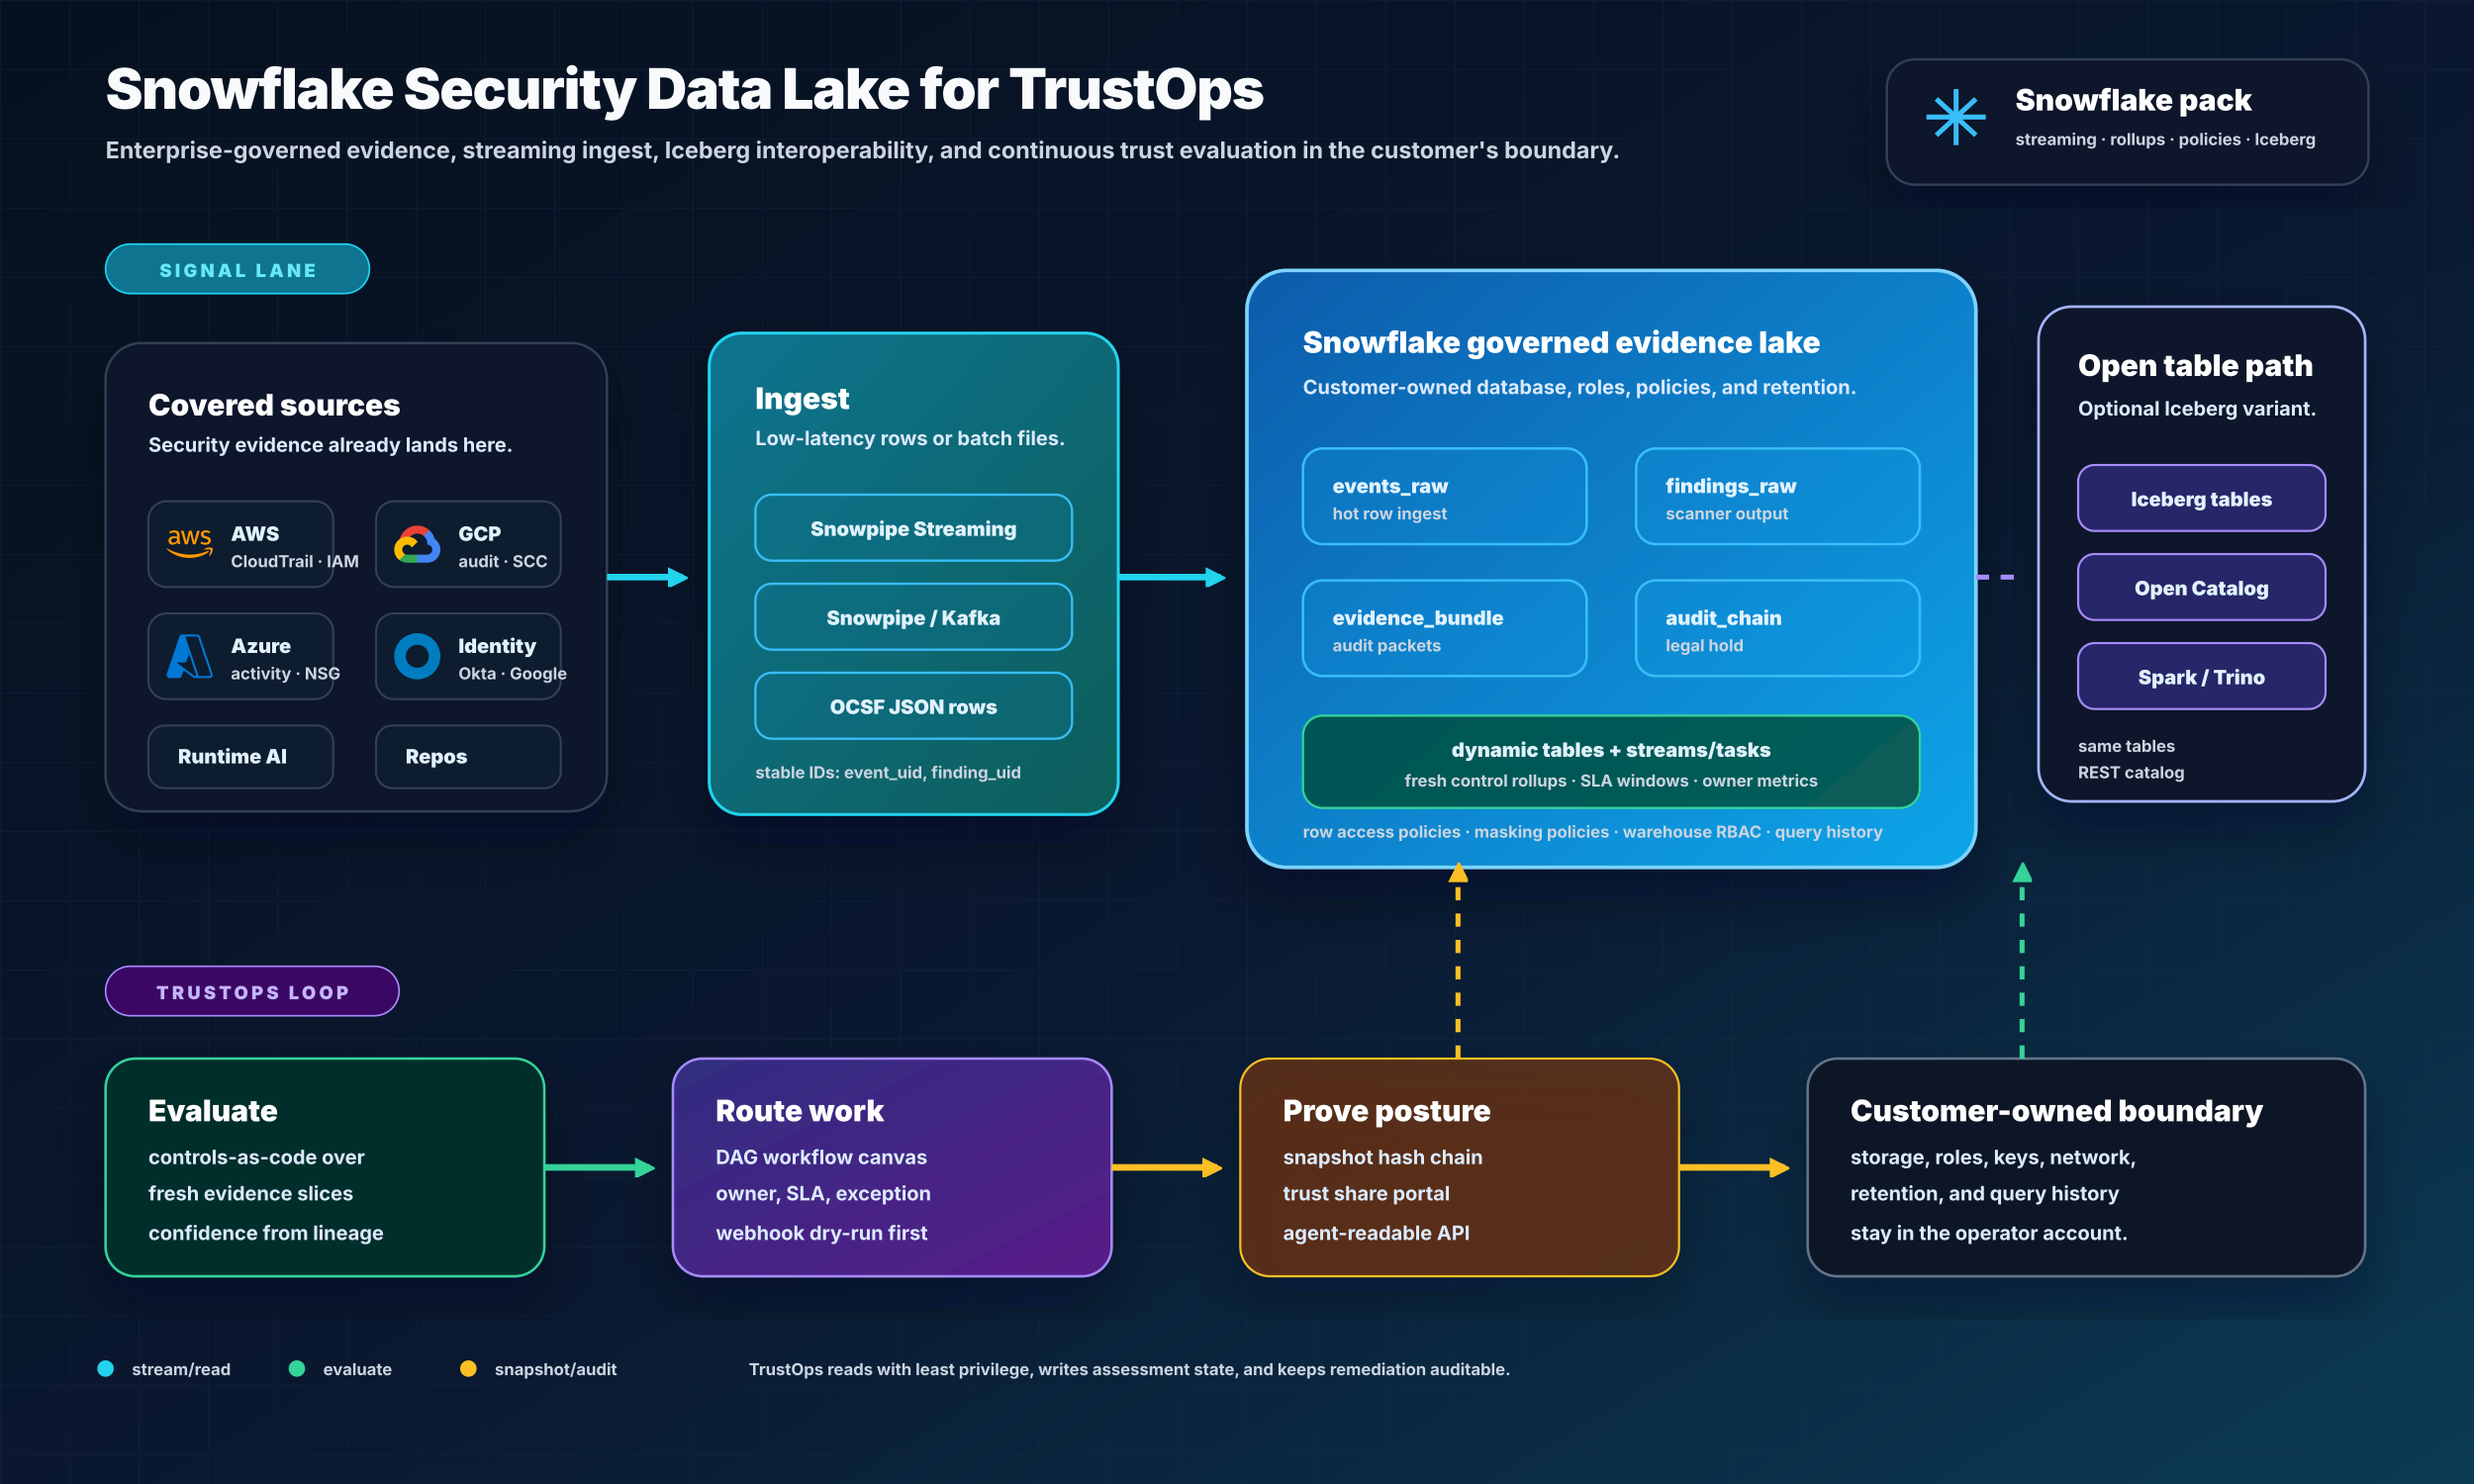
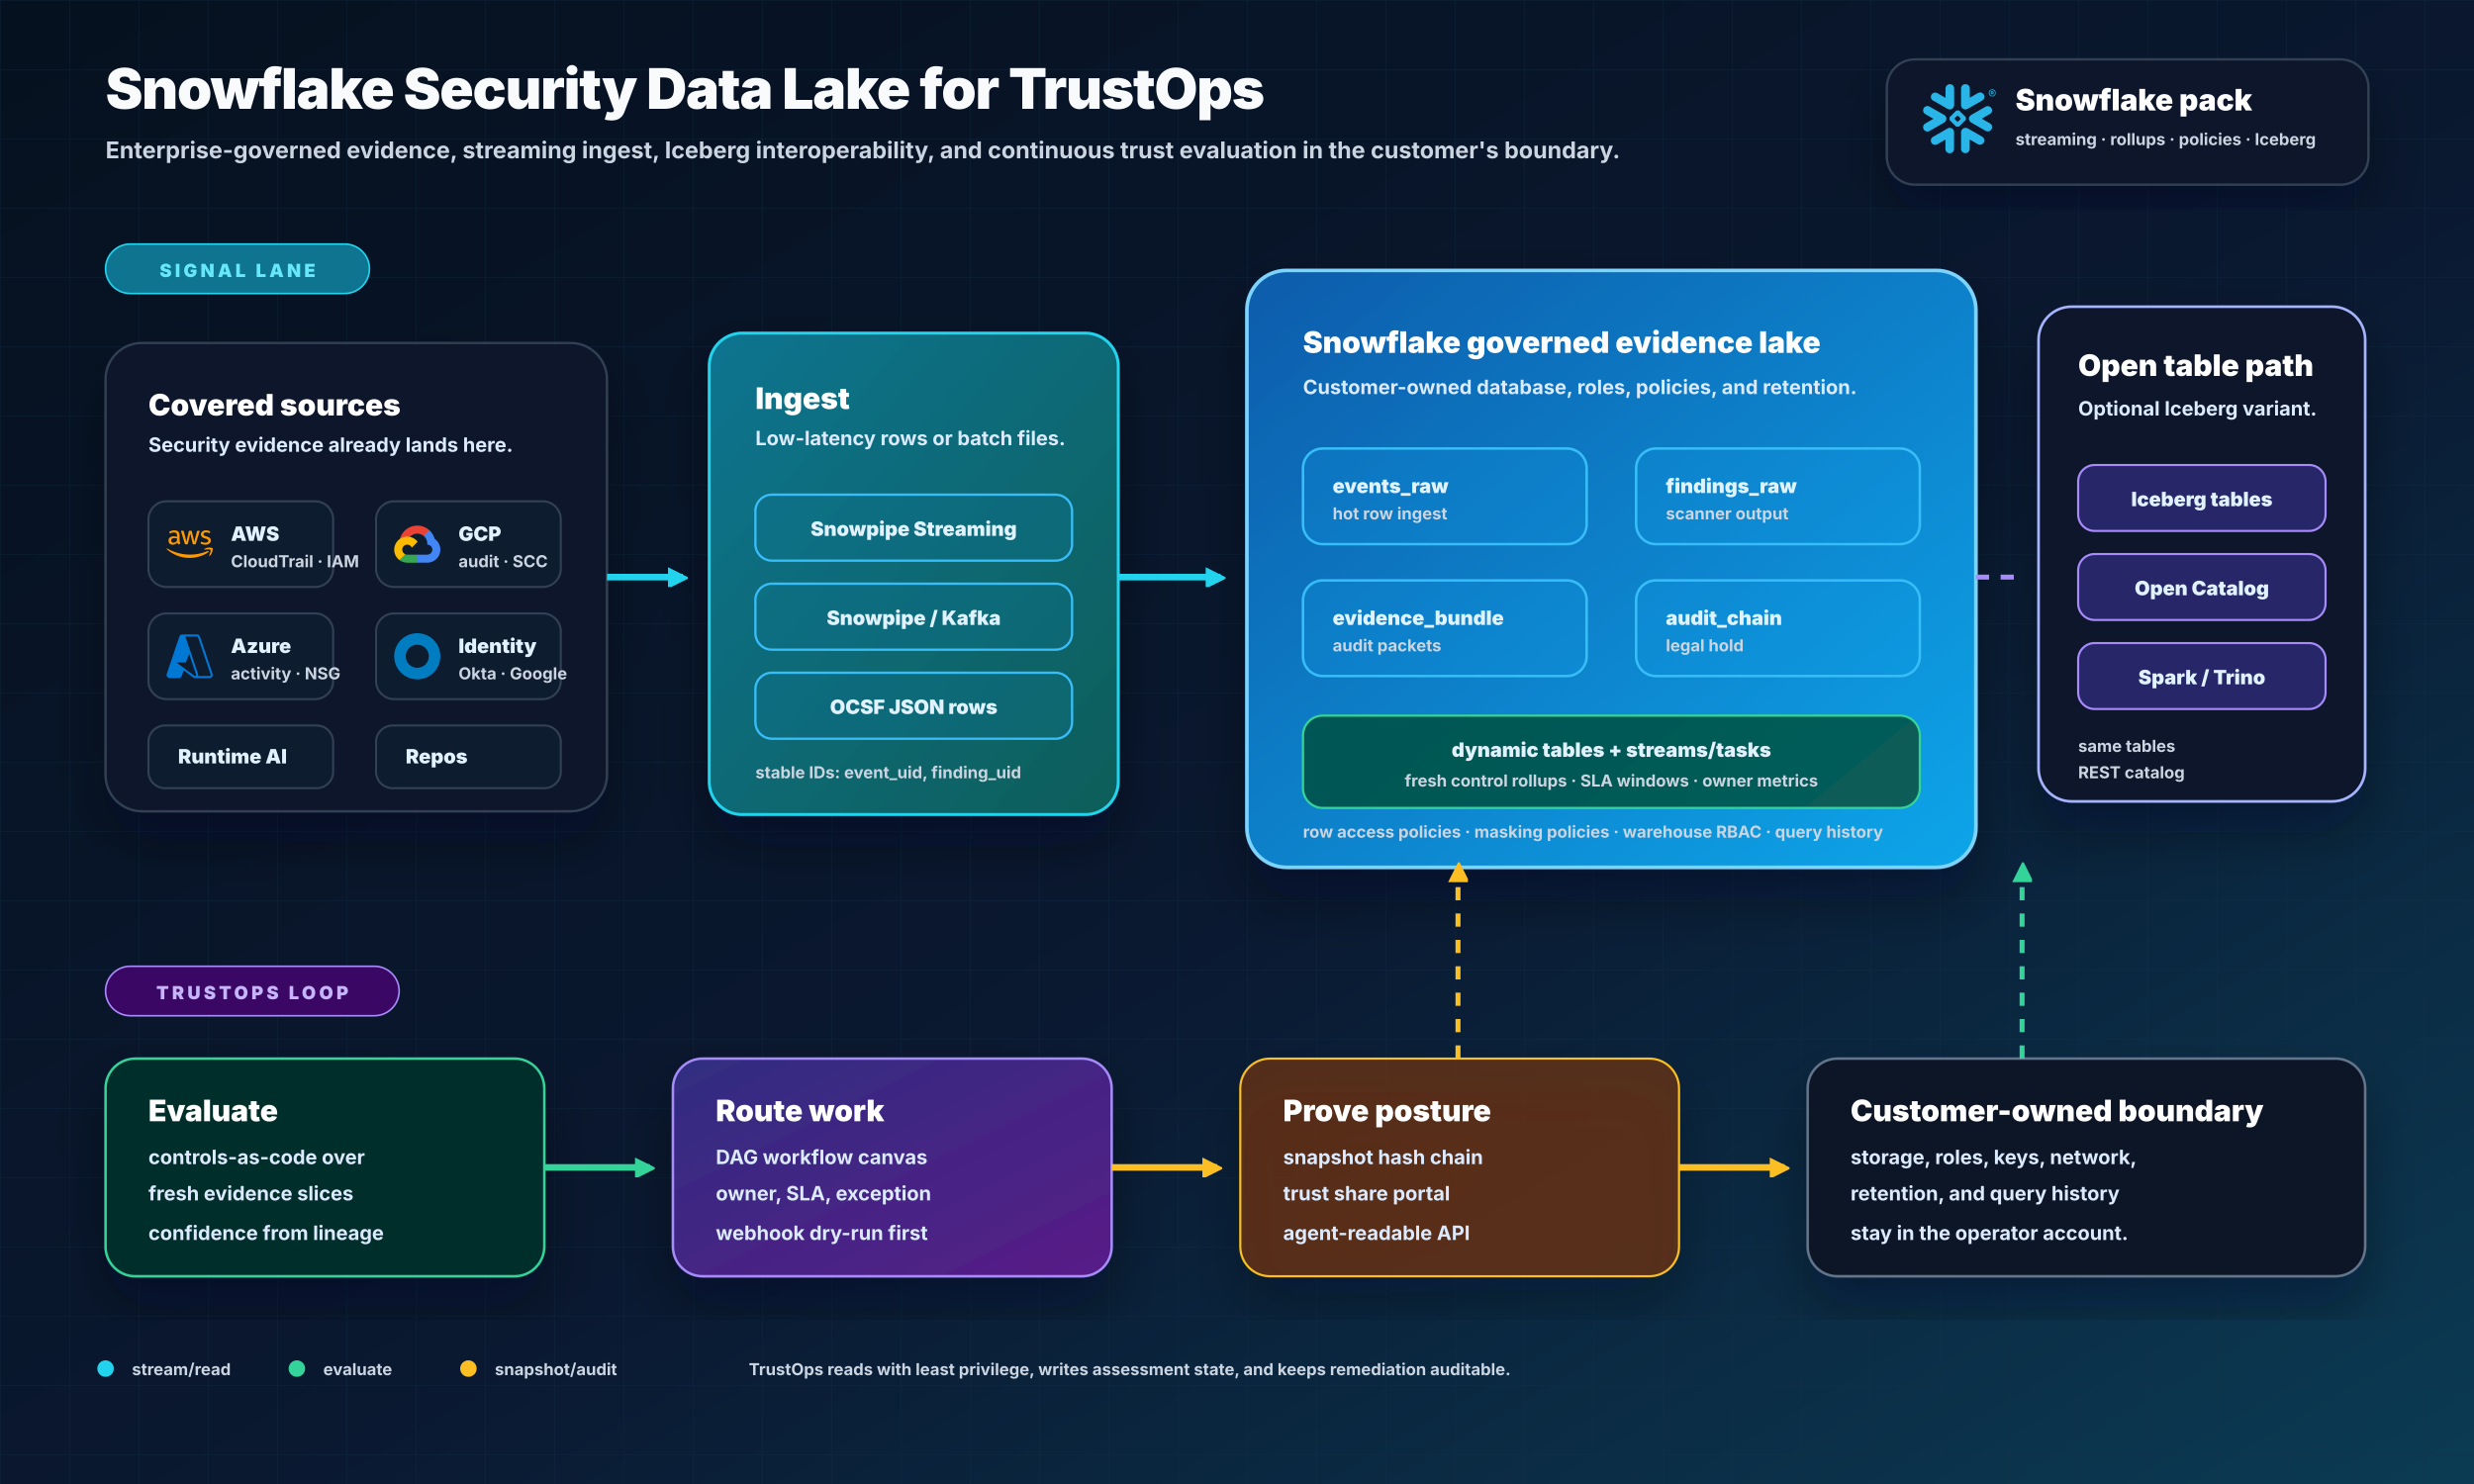
<svg xmlns="http://www.w3.org/2000/svg" width="1500" height="900" viewBox="0 0 1500 900" role="img" aria-labelledby="title desc">
  <defs>
    <linearGradient id="bg" x1="0" y1="0" x2="1" y2="1">
      <stop offset="0" stop-color="#06111f" />
      <stop offset="0.55" stop-color="#0a1830" />
      <stop offset="1" stop-color="#0b3b54" />
    </linearGradient>
    <linearGradient id="snow" x1="0" y1="0" x2="1" y2="1">
      <stop offset="0" stop-color="#0b5cab" />
      <stop offset="1" stop-color="#0ea5e9" />
    </linearGradient>
    <linearGradient id="teal" x1="0" y1="0" x2="1" y2="1">
      <stop offset="0" stop-color="#0e7490" />
      <stop offset="1" stop-color="#115e59" />
    </linearGradient>
    <linearGradient id="purple" x1="0" y1="0" x2="1" y2="1">
      <stop offset="0" stop-color="#312e81" />
      <stop offset="1" stop-color="#581c87" />
    </linearGradient>
    <linearGradient id="green" x1="0" y1="0" x2="1" y2="1">
      <stop offset="0" stop-color="#064e3b" />
      <stop offset="1" stop-color="#052e2b" />
    </linearGradient>
    <linearGradient id="gold" x1="0" y1="0" x2="1" y2="1">
      <stop offset="0" stop-color="#92400e" />
      <stop offset="1" stop-color="#713f12" />
    </linearGradient>
    <pattern id="grid" width="42" height="42" patternUnits="userSpaceOnUse">
      <path d="M42 0H0v42" fill="none" stroke="#17304b" stroke-width="1" opacity="0.34" />
    </pattern>
    <filter id="shadow" x="-20%" y="-20%" width="140%" height="140%">
      <feDropShadow dx="0" dy="18" stdDeviation="16" flood-color="#020617" flood-opacity="0.36" />
    </filter>
    <marker id="arrowCyan" markerUnits="userSpaceOnUse" markerWidth="12" markerHeight="12" refX="9" refY="6" orient="auto">
      <path d="M0 0 13 6.5 0 13z" fill="#22d3ee" />
    </marker>
    <marker id="arrowGreen" markerUnits="userSpaceOnUse" markerWidth="12" markerHeight="12" refX="9" refY="6" orient="auto">
      <path d="M0 0 13 6.5 0 13z" fill="#34d399" />
    </marker>
    <marker id="arrowGold" markerUnits="userSpaceOnUse" markerWidth="12" markerHeight="12" refX="9" refY="6" orient="auto">
      <path d="M0 0 13 6.5 0 13z" fill="#fbbf24" />
    </marker>
    <style>
      .sans { font-family: Inter, ui-sans-serif, system-ui, -apple-system, BlinkMacSystemFont, "Segoe UI", Arial, sans-serif; }
      .mono { font-family: "SFMono-Regular", Consolas, "Liberation Mono", Menlo, monospace; }
      .title { fill: #f8fafc; font-size: 34px; font-weight: 900; letter-spacing: -0.02em; }
      .subtitle { fill: #cbd5e1; font-size: 14px; font-weight: 650; }
      .lane { fill: #67e8f9; font-size: 11px; font-weight: 900; letter-spacing: 0.18em; }
      .lanePurple { fill: #c4b5fd; font-size: 11px; font-weight: 900; letter-spacing: 0.18em; }
      .cardTitle { fill: #ffffff; font-size: 18px; font-weight: 900; }
      .cardText { fill: #dbeafe; font-size: 12px; font-weight: 650; }
      .muted { fill: #cbd5e1; font-size: 11px; font-weight: 700; }
      .tiny { fill: #cbd5e1; font-size: 10px; font-weight: 700; }
      .code { fill: #e0f2fe; font-size: 12px; font-weight: 850; }
      .box { fill: #0f172a; stroke: #334155; stroke-width: 1.4; }
      .signal { fill: #101b2d; stroke: #334155; stroke-width: 1.25; }
      .blueBox { fill: rgba(14, 116, 144, 0.30); stroke: #38bdf8; stroke-width: 1.4; }
      .snowBox { fill: rgba(14, 165, 233, 0.18); stroke: #38bdf8; stroke-width: 1.55; }
      .greenBox { fill: rgba(6, 78, 59, 0.82); stroke: #34d399; stroke-width: 1.35; }
      .goldBox { fill: rgba(120, 53, 15, 0.66); stroke: #fbbf24; stroke-width: 1.3; }
      .purpleBox { fill: rgba(49, 46, 129, 0.72); stroke: #a78bfa; stroke-width: 1.3; }
    </style>
  </defs>
  <rect width="1500" height="900" fill="url(#bg)" />
  <rect width="1500" height="900" fill="url(#grid)" opacity="0.92" />
  <g class="sans">
    <text x="64" y="66" class="title">Snowflake Security Data Lake for TrustOps</text>
    <text x="64" y="96" class="subtitle">Enterprise-governed evidence, streaming ingest, Iceberg interoperability, and continuous trust evaluation in the customer's boundary.</text>
    <g transform="translate(1144 36)" filter="url(#shadow)">
      <rect width="292" height="76" rx="17" class="box" />
-       <g transform="translate(24 18)" stroke="#38bdf8" stroke-width="3" fill="none">
-         <path d="M18 0v34M0 17h36M6 6l24 22M30 6 6 28" />
-       </g>
+       <svg x="22" y="14" width="44" height="44" viewBox="0 0 24 24">
+         <path fill="#29B5E8" d="M24 3.459c0 .646-.418 1.18-1.141 1.18-.723 0-1.142-.534-1.142-1.18 0-.647.419-1.18 1.142-1.18.723 0 1.141.533 1.141 1.18zm-.228 0c0-.533-.38-.951-.913-.951s-.913.38-.913.95c0 .533.38.952.913.952.57 0 .913-.419.913-.951zm-1.37-.533h.495c.266 0 .456.152.456.38 0 .153-.076.229-.19.305l.19.266v.038h-.266l-.19-.266h-.229v.266h-.266zm.495.228h-.229v.267h.229c.114 0 .152-.038.152-.114.038-.077-.038-.153-.152-.153zM7.602 12.4c.038-.151.076-.304.076-.456 0-.114-.038-.228-.038-.342-.114-.343-.304-.647-.646-.838l-4.87-2.777c-.685-.38-1.56-.152-1.94.533-.381.685-.153 1.56.532 1.94l2.701 1.56-2.701 1.56c-.685.38-.913 1.256-.533 1.94.38.685 1.256.914 1.94.533l4.832-2.777c.343-.267.571-.533.647-.876zm1.332 2.626c-.266-.038-.57.038-.837.19l-4.832 2.777c-.685.38-.913 1.256-.532 1.94.38.686 1.255.914 1.94.533l2.701-1.56v3.12c0 .8.647 1.408 1.446 1.408.799 0 1.407-.647 1.407-1.408v-5.592c0-.761-.57-1.37-1.293-1.408zm4.946-6.088c.266.038.57-.038.837-.19l4.832-2.777c.685-.38.913-1.256.532-1.94-.38-.686-1.255-.914-1.94-.533l-2.701 1.56V1.975c0-.799-.647-1.408-1.446-1.408-.799 0-1.446.609-1.446 1.408V7.53c0 .76.609 1.37 1.332 1.407zM3.265 5.97l4.832 2.777c.266.152.533.19.837.19.723-.038 1.331-.684 1.331-1.407V1.975c0-.799-.646-1.408-1.407-1.408-.799 0-1.446.647-1.446 1.408v3.12l-2.701-1.56c-.685-.38-1.56-.152-1.94.533-.419.646-.19 1.521.494 1.902zm9.093 6.011a.412.412 0 00-.114-.266l-.57-.571a.346.346 0 00-.267-.114.412.412 0 00-.266.114l-.571.57a.411.411 0 00-.114.267c0 .076.038.19.114.267l.57.57a.345.345 0 00.267.114c.076 0 .19-.038.266-.114l.571-.57a.412.412 0 00.114-.267zm1.598.533L11.94 14.53c-.039.038-.153.114-.229.114h-.608a.411.411 0 01-.267-.114L8.82 12.514a.408.408 0 01-.076-.229v-.608c0-.076.038-.19.114-.267l2.016-2.016a.41.41 0 01.267-.114h.608a.41.41 0 01.267.114l2.016 2.016a.347.347 0 01.114.267v.608c-.076.077-.114.19-.19.229zm5.593 5.44l-4.832-2.777c-.266-.152-.57-.19-.837-.152-.723.038-1.332.684-1.332 1.408v5.554c0 .8.647 1.408 1.408 1.408.799 0 1.446-.647 1.446-1.408v-3.12l2.7 1.56c.686.38 1.561.152 1.941-.533.419-.646.19-1.521-.494-1.94zm2.549-7.533l-2.701 1.56 2.7 1.56c.686.38.914 1.256.533 1.94-.38.685-1.255.913-1.94.533l-4.832-2.778a1.644 1.644 0 01-.647-.798c-.037-.153-.076-.305-.076-.457 0-.114.039-.228.039-.342.114-.343.342-.647.646-.837l4.832-2.778c.685-.38 1.56-.152 1.94.533.457.609.19 1.484-.494 1.864" />
+       </svg>
      <text x="78" y="31" class="cardTitle" font-size="16">Snowflake pack</text>
      <text x="78" y="52" class="tiny">streaming · rollups · policies · Iceberg</text>
    </g>
    <g transform="translate(64 148)">
      <rect width="160" height="30" rx="15" fill="#0e7490" stroke="#22d3ee" />
      <text x="80" y="20" text-anchor="middle" class="lane">SIGNAL LANE</text>
    </g>
    <g transform="translate(64 208)" filter="url(#shadow)">
      <rect width="304" height="284" rx="22" class="box" />
      <text x="26" y="44" class="cardTitle">Covered sources</text>
      <text x="26" y="66" class="cardText">Security evidence already lands here.</text>
      <g transform="translate(26 96)">
        <rect width="112" height="52" rx="11" class="signal" />
        <svg x="11" y="12" width="28" height="28" viewBox="0 0 24 24">
          <path fill="#FF9900" d="M6.763 10.036c0 .296.032.535.088.71.064.176.144.368.256.576.04.063.056.127.056.183 0 .08-.048.16-.152.24l-.503.335a.383.383 0 0 1-.208.072c-.08 0-.16-.04-.239-.112a2.47 2.47 0 0 1-.287-.375 6.18 6.18 0 0 1-.248-.471c-.622.734-1.405 1.101-2.347 1.101-.67 0-1.205-.191-1.596-.574-.391-.384-.59-.894-.59-1.533 0-.678.239-1.23.726-1.644.487-.415 1.133-.623 1.955-.623.272 0 .551.024.846.064.296.04.6.104.918.176v-.583c0-.607-.127-1.03-.375-1.277-.255-.248-.686-.367-1.3-.367-.28 0-.568.031-.863.103-.295.072-.583.16-.862.272a2.287 2.287 0 0 1-.28.104.488.488 0 0 1-.127.023c-.112 0-.168-.08-.168-.247v-.391c0-.128.016-.224.056-.28a.597.597 0 0 1 .224-.167c.279-.144.614-.264 1.005-.36a4.84 4.84 0 0 1 1.246-.151c.95 0 1.644.216 2.091.647.439.43.662 1.085.662 1.963v2.586zm-3.24 1.214c.263 0 .534-.048.822-.144.287-.096.543-.271.758-.51.128-.152.224-.32.272-.512.047-.191.08-.423.08-.694v-.335a6.66 6.66 0 0 0-.735-.136 6.02 6.02 0 0 0-.75-.048c-.535 0-.926.104-1.19.32-.263.215-.39.518-.39.917 0 .375.095.655.295.846.191.2.47.296.838.296zm6.41.862c-.144 0-.24-.024-.304-.08-.064-.048-.12-.16-.168-.311L7.586 5.55a1.398 1.398 0 0 1-.072-.32c0-.128.064-.2.191-.2h.783c.151 0 .255.025.31.08.065.048.113.16.16.312l1.342 5.284 1.245-5.284c.04-.16.088-.264.151-.312a.549.549 0 0 1 .32-.08h.638c.152 0 .256.025.32.08.063.048.12.16.151.312l1.261 5.348 1.381-5.348c.048-.16.104-.264.16-.312a.52.52 0 0 1 .311-.08h.743c.127 0 .2.065.2.2 0 .04-.009.08-.017.128a1.137 1.137 0 0 1-.056.2l-1.923 6.17c-.048.16-.104.263-.168.311a.51.51 0 0 1-.303.08h-.687c-.151 0-.255-.024-.32-.08-.063-.056-.119-.16-.15-.32l-1.238-5.148-1.23 5.14c-.04.16-.087.264-.15.32-.065.056-.177.08-.32.08zm10.256.215c-.415 0-.83-.048-1.229-.143-.399-.096-.71-.2-.918-.32-.128-.071-.215-.151-.247-.223a.563.563 0 0 1-.048-.224v-.407c0-.167.064-.247.183-.247.048 0 .096.008.144.024.048.016.12.048.2.08.271.12.566.215.878.279.319.064.63.096.95.096.502 0 .894-.088 1.165-.264a.86.86 0 0 0 .415-.758.777.777 0 0 0-.215-.559c-.144-.151-.416-.287-.807-.415l-1.157-.36c-.583-.183-1.014-.454-1.277-.813a1.902 1.902 0 0 1-.4-1.158c0-.335.073-.63.216-.886.144-.255.335-.479.575-.654.24-.184.51-.32.83-.415.32-.096.655-.136 1.006-.136.175 0 .359.008.535.032.183.024.35.056.518.088.16.04.312.08.455.127.144.048.256.096.336.144a.69.69 0 0 1 .24.2.43.43 0 0 1 .071.263v.375c0 .168-.064.256-.184.256a.83.83 0 0 1-.303-.096 3.652 3.652 0 0 0-1.532-.311c-.455 0-.815.071-1.062.223-.248.152-.375.383-.375.71 0 .224.08.416.24.567.159.152.454.304.877.44l1.134.358c.574.184.99.44 1.237.767.247.327.367.702.367 1.117 0 .343-.072.655-.207.926-.144.272-.336.511-.583.703-.248.2-.543.343-.886.447-.36.111-.734.167-1.142.167zM21.698 16.207c-2.626 1.94-6.442 2.969-9.722 2.969-4.598 0-8.74-1.7-11.87-4.526-.247-.223-.024-.527.272-.351 3.384 1.963 7.559 3.153 11.877 3.153 2.914 0 6.114-.607 9.06-1.852.439-.2.814.287.383.607zM22.792 14.961c-.336-.43-2.22-.207-3.074-.103-.255.032-.295-.192-.063-.36 1.5-1.053 3.967-.75 4.254-.399.287.36-.08 2.826-1.485 4.007-.215.184-.423.088-.327-.151.32-.79 1.03-2.57.695-2.994z" />
        </svg>
        <text x="50" y="24" class="code">AWS</text>
        <text x="50" y="40" class="tiny">CloudTrail · IAM</text>
      </g>
      <g transform="translate(164 96)">
        <rect width="112" height="52" rx="11" class="signal" />
        <svg x="11" y="12" width="28" height="28" viewBox="0 0 64 64">
          <path fill="#EA4335" d="M40.728 20.488l2.05.035 5.57-5.57.27-2.36C44.2 8.657 38.367 6.26 31.993 6.26c-11.54 0-21.28 7.852-24.163 18.488.608-.424 1.908-.106 1.908-.106l11.13-1.83s.572-.947.862-.9A13.88 13.88 0 0 1 32 17.375c3.3.007 6.34 1.173 8.728 3.102z" />
          <path fill="#4285F4" d="M56.17 24.77c-1.293-4.77-3.958-8.982-7.555-12.177l-7.887 7.887c3.16 2.55 5.187 6.452 5.187 10.82v1.392c3.837 0 6.954 3.124 6.954 6.954 0 3.837-3.124 6.954-6.954 6.954H32.007L30.615 48v8.346l1.392 1.385h13.908A18.11 18.11 0 0 0 64 39.647c-.007-6.155-3.1-11.6-7.83-14.876z" />
          <path fill="#34A853" d="M18.085 57.74h13.9V46.6h-13.9a6.89 6.89 0 0 1-2.862-.622l-2.007.615-5.57 5.57-.488 1.88a18 18 0 0 0 10.926 3.689z" />
          <path fill="#FBBC05" d="M18.085 21.57A18.11 18.11 0 0 0 0 39.654c0 5.873 2.813 11.095 7.166 14.403l8.064-8.064a6.96 6.96 0 0 1-4.099-6.339c0-3.837 3.124-6.954 6.954-6.954 2.82 0 5.244 1.7 6.34 4.1l8.064-8.064c-3.307-4.353-8.53-7.166-14.403-7.166z" />
        </svg>
        <text x="50" y="24" class="code">GCP</text>
        <text x="50" y="40" class="tiny">audit · SCC</text>
      </g>
      <g transform="translate(26 164)">
        <rect width="112" height="52" rx="11" class="signal" />
        <svg x="11" y="12" width="28" height="28" viewBox="0 0 24 24">
          <path fill="#0078D4" d="M22.379 23.343a1.62 1.62 0 0 0 1.536-2.14v.002L17.35 1.76A1.62 1.62 0 0 0 15.816.657H8.184A1.62 1.62 0 0 0 6.65 1.76L.086 21.204a1.62 1.62 0 0 0 1.536 2.139h4.741a1.62 1.62 0 0 0 1.535-1.103l.977-2.892 4.947 3.675c.28.208.618.32.966.32m-3.084-12.531 3.624 10.739a.54.54 0 0 1-.51.713v-.001h-.03a.54.54 0 0 1-.322-.106l-9.287-6.9h4.853m6.313 7.006c.116-.326.13-.694.007-1.058L9.79 1.76a1.722 1.722 0 0 0-.007-.02h6.034a.54.54 0 0 1 .512.366l6.562 19.445a.54.54 0 0 1-.338.684" />
        </svg>
        <text x="50" y="24" class="code">Azure</text>
        <text x="50" y="40" class="tiny">activity · NSG</text>
      </g>
      <g transform="translate(164 164)">
        <rect width="112" height="52" rx="11" class="signal" />
        <svg x="11" y="12" width="28" height="28" viewBox="0 0 24 24">
          <path fill="#007DC1" d="M12 0C5.389 0 0 5.35 0 12s5.35 12 12 12 12-5.35 12-12S18.611 0 12 0zm0 18c-3.325 0-6-2.675-6-6s2.675-6 6-6 6 2.675 6 6-2.675 6-6 6z" />
        </svg>
        <text x="50" y="24" class="code">Identity</text>
        <text x="50" y="40" class="tiny">Okta · Google</text>
      </g>
      <g transform="translate(26 232)">
        <rect width="112" height="38" rx="10" class="signal" />
        <text x="18" y="23" class="code">Runtime AI</text>
      </g>
      <g transform="translate(164 232)">
        <rect width="112" height="38" rx="10" class="signal" />
        <text x="18" y="23" class="code">Repos</text>
      </g>
    </g>
    <g transform="translate(430 202)" filter="url(#shadow)">
      <rect width="248" height="292" rx="20" fill="url(#teal)" stroke="#22d3ee" stroke-width="1.8" />
      <text x="28" y="46" class="cardTitle">Ingest</text>
      <text x="28" y="68" class="cardText">Low-latency rows or batch files.</text>
      <rect x="28" y="98" width="192" height="40" rx="10" class="blueBox" />
      <text x="124" y="123" text-anchor="middle" class="code">Snowpipe Streaming</text>
      <rect x="28" y="152" width="192" height="40" rx="10" class="blueBox" />
      <text x="124" y="177" text-anchor="middle" class="code">Snowpipe / Kafka</text>
      <rect x="28" y="206" width="192" height="40" rx="10" class="blueBox" />
      <text x="124" y="231" text-anchor="middle" class="code">OCSF JSON rows</text>
      <text x="28" y="270" class="tiny">stable IDs: event_uid, finding_uid</text>
    </g>
    <g transform="translate(756 164)" filter="url(#shadow)">
      <rect width="442" height="362" rx="24" fill="url(#snow)" stroke="#7dd3fc" stroke-width="2.2" />
      <text x="34" y="50" class="cardTitle" font-size="24">Snowflake governed evidence lake</text>
      <text x="34" y="75" class="cardText">Customer-owned database, roles, policies, and retention.</text>
      <g transform="translate(34 108)">
        <rect width="172" height="58" rx="12" class="snowBox" />
        <text x="18" y="27" class="code">events_raw</text>
        <text x="18" y="43" class="tiny">hot row ingest</text>
      </g>
      <g transform="translate(236 108)">
        <rect width="172" height="58" rx="12" class="snowBox" />
        <text x="18" y="27" class="code">findings_raw</text>
        <text x="18" y="43" class="tiny">scanner output</text>
      </g>
      <g transform="translate(34 188)">
        <rect width="172" height="58" rx="12" class="snowBox" />
        <text x="18" y="27" class="code">evidence_bundle</text>
        <text x="18" y="43" class="tiny">audit packets</text>
      </g>
      <g transform="translate(236 188)">
        <rect width="172" height="58" rx="12" class="snowBox" />
        <text x="18" y="27" class="code">audit_chain</text>
        <text x="18" y="43" class="tiny">legal hold</text>
      </g>
      <g transform="translate(34 270)">
        <rect width="374" height="56" rx="12" class="greenBox" />
        <text x="187" y="25" text-anchor="middle" class="code">dynamic tables + streams/tasks</text>
        <text x="187" y="43" text-anchor="middle" class="tiny">fresh control rollups · SLA windows · owner metrics</text>
      </g>
      <text x="34" y="344" class="tiny">row access policies · masking policies · warehouse RBAC · query history</text>
    </g>
    <g transform="translate(1236 186)" filter="url(#shadow)">
      <rect width="198" height="300" rx="20" fill="#0f172a" stroke="#a5b4fc" stroke-width="1.6" />
      <text x="24" y="42" class="cardTitle">Open table path</text>
      <text x="24" y="66" class="cardText">Optional Iceberg variant.</text>
      <rect x="24" y="96" width="150" height="40" rx="10" class="purpleBox" />
      <text x="99" y="121" text-anchor="middle" class="code">Iceberg tables</text>
      <rect x="24" y="150" width="150" height="40" rx="10" class="purpleBox" />
      <text x="99" y="175" text-anchor="middle" class="code">Open Catalog</text>
      <rect x="24" y="204" width="150" height="40" rx="10" class="purpleBox" />
      <text x="99" y="229" text-anchor="middle" class="code">Spark / Trino</text>
      <text x="24" y="270" class="tiny">same tables</text>
      <text x="24" y="286" class="tiny">REST catalog</text>
    </g>
    <line x1="368" y1="350" x2="414" y2="350" stroke="#22d3ee" stroke-width="4" marker-end="url(#arrowCyan)" />
    <line x1="678" y1="350" x2="740" y2="350" stroke="#22d3ee" stroke-width="4" marker-end="url(#arrowCyan)" />
    <line x1="1198" y1="350" x2="1222" y2="350" stroke="#a78bfa" stroke-width="3" stroke-dasharray="8 7" />
    <g transform="translate(64 586)">
      <rect width="178" height="30" rx="15" fill="#3b0764" stroke="#a78bfa" />
      <text x="89" y="20" text-anchor="middle" class="lanePurple">TRUSTOPS LOOP</text>
    </g>
    <g transform="translate(64 642)" filter="url(#shadow)">
      <rect width="266" height="132" rx="18" fill="#052e2b" stroke="#34d399" stroke-width="1.5" />
      <text x="26" y="38" class="cardTitle">Evaluate</text>
      <text x="26" y="64" class="cardText">controls-as-code over</text>
      <text x="26" y="86" class="cardText">fresh evidence slices</text>
      <text x="26" y="110" class="cardText">confidence from lineage</text>
    </g>
    <g transform="translate(408 642)" filter="url(#shadow)">
      <rect width="266" height="132" rx="18" fill="url(#purple)" stroke="#a78bfa" stroke-width="1.5" />
      <text x="26" y="38" class="cardTitle">Route work</text>
      <text x="26" y="64" class="cardText">DAG workflow canvas</text>
      <text x="26" y="86" class="cardText">owner, SLA, exception</text>
      <text x="26" y="110" class="cardText">webhook dry-run first</text>
    </g>
    <g transform="translate(752 642)" filter="url(#shadow)">
      <rect width="266" height="132" rx="18" class="goldBox" />
      <text x="26" y="38" class="cardTitle">Prove posture</text>
      <text x="26" y="64" class="cardText">snapshot hash chain</text>
      <text x="26" y="86" class="cardText">trust share portal</text>
      <text x="26" y="110" class="cardText">agent-readable API</text>
    </g>
    <g transform="translate(1096 642)" filter="url(#shadow)">
      <rect width="338" height="132" rx="18" fill="#111827" stroke="#64748b" stroke-width="1.5" />
      <text x="26" y="38" class="cardTitle">Customer-owned boundary</text>
      <text x="26" y="64" class="cardText">storage, roles, keys, network,</text>
      <text x="26" y="86" class="cardText">retention, and query history</text>
      <text x="26" y="110" class="cardText">stay in the operator account.</text>
    </g>
    <line x1="330" y1="708" x2="394" y2="708" stroke="#34d399" stroke-width="4" marker-end="url(#arrowGreen)" />
    <line x1="674" y1="708" x2="738" y2="708" stroke="#fbbf24" stroke-width="4" marker-end="url(#arrowGold)" />
    <line x1="1018" y1="708" x2="1082" y2="708" stroke="#fbbf24" stroke-width="4" marker-end="url(#arrowGold)" />
    <path d="M1226 642V526" fill="none" stroke="#34d399" stroke-width="3" stroke-dasharray="8 8" marker-end="url(#arrowGreen)" />
    <path d="M884 642V526" fill="none" stroke="#fbbf24" stroke-width="3" stroke-dasharray="8 8" marker-end="url(#arrowGold)" />
    <g transform="translate(64 830)">
      <circle cx="0" cy="0" r="5" fill="#22d3ee" />
      <text x="16" y="4" class="tiny">stream/read</text>
      <circle cx="116" cy="0" r="5" fill="#34d399" />
      <text x="132" y="4" class="tiny">evaluate</text>
      <circle cx="220" cy="0" r="5" fill="#fbbf24" />
      <text x="236" y="4" class="tiny">snapshot/audit</text>
      <text x="390" y="4" class="tiny">TrustOps reads with least privilege, writes assessment state, and keeps remediation auditable.</text>
    </g>
  </g>
</svg>
